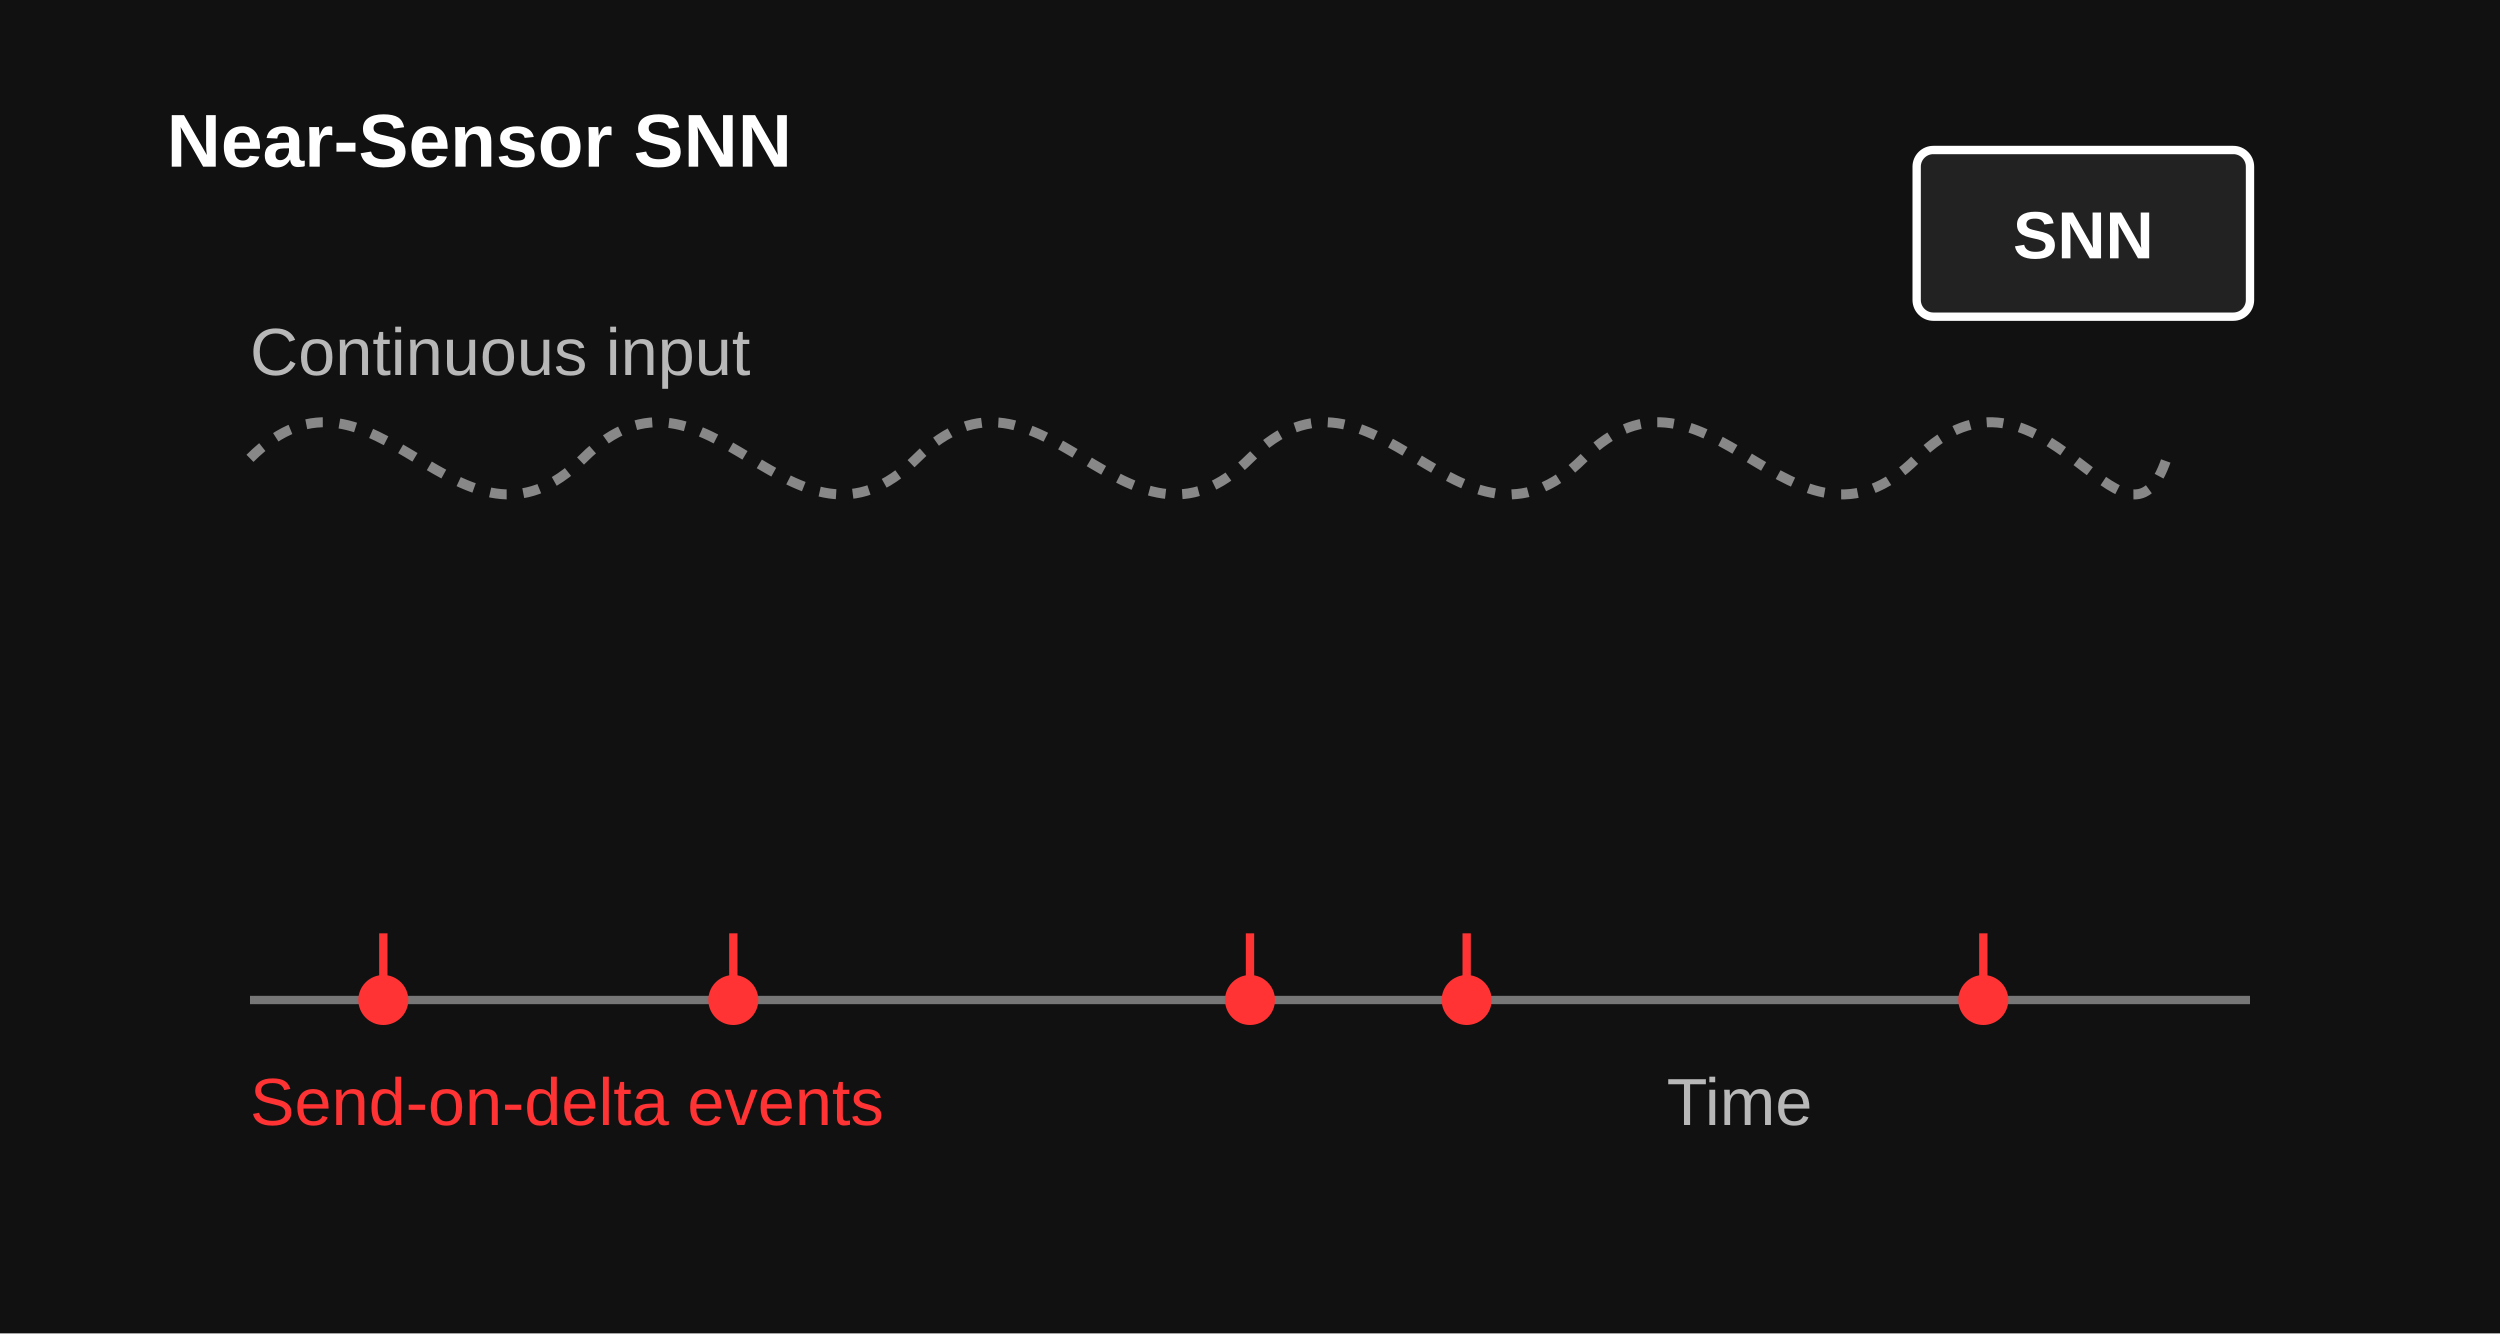
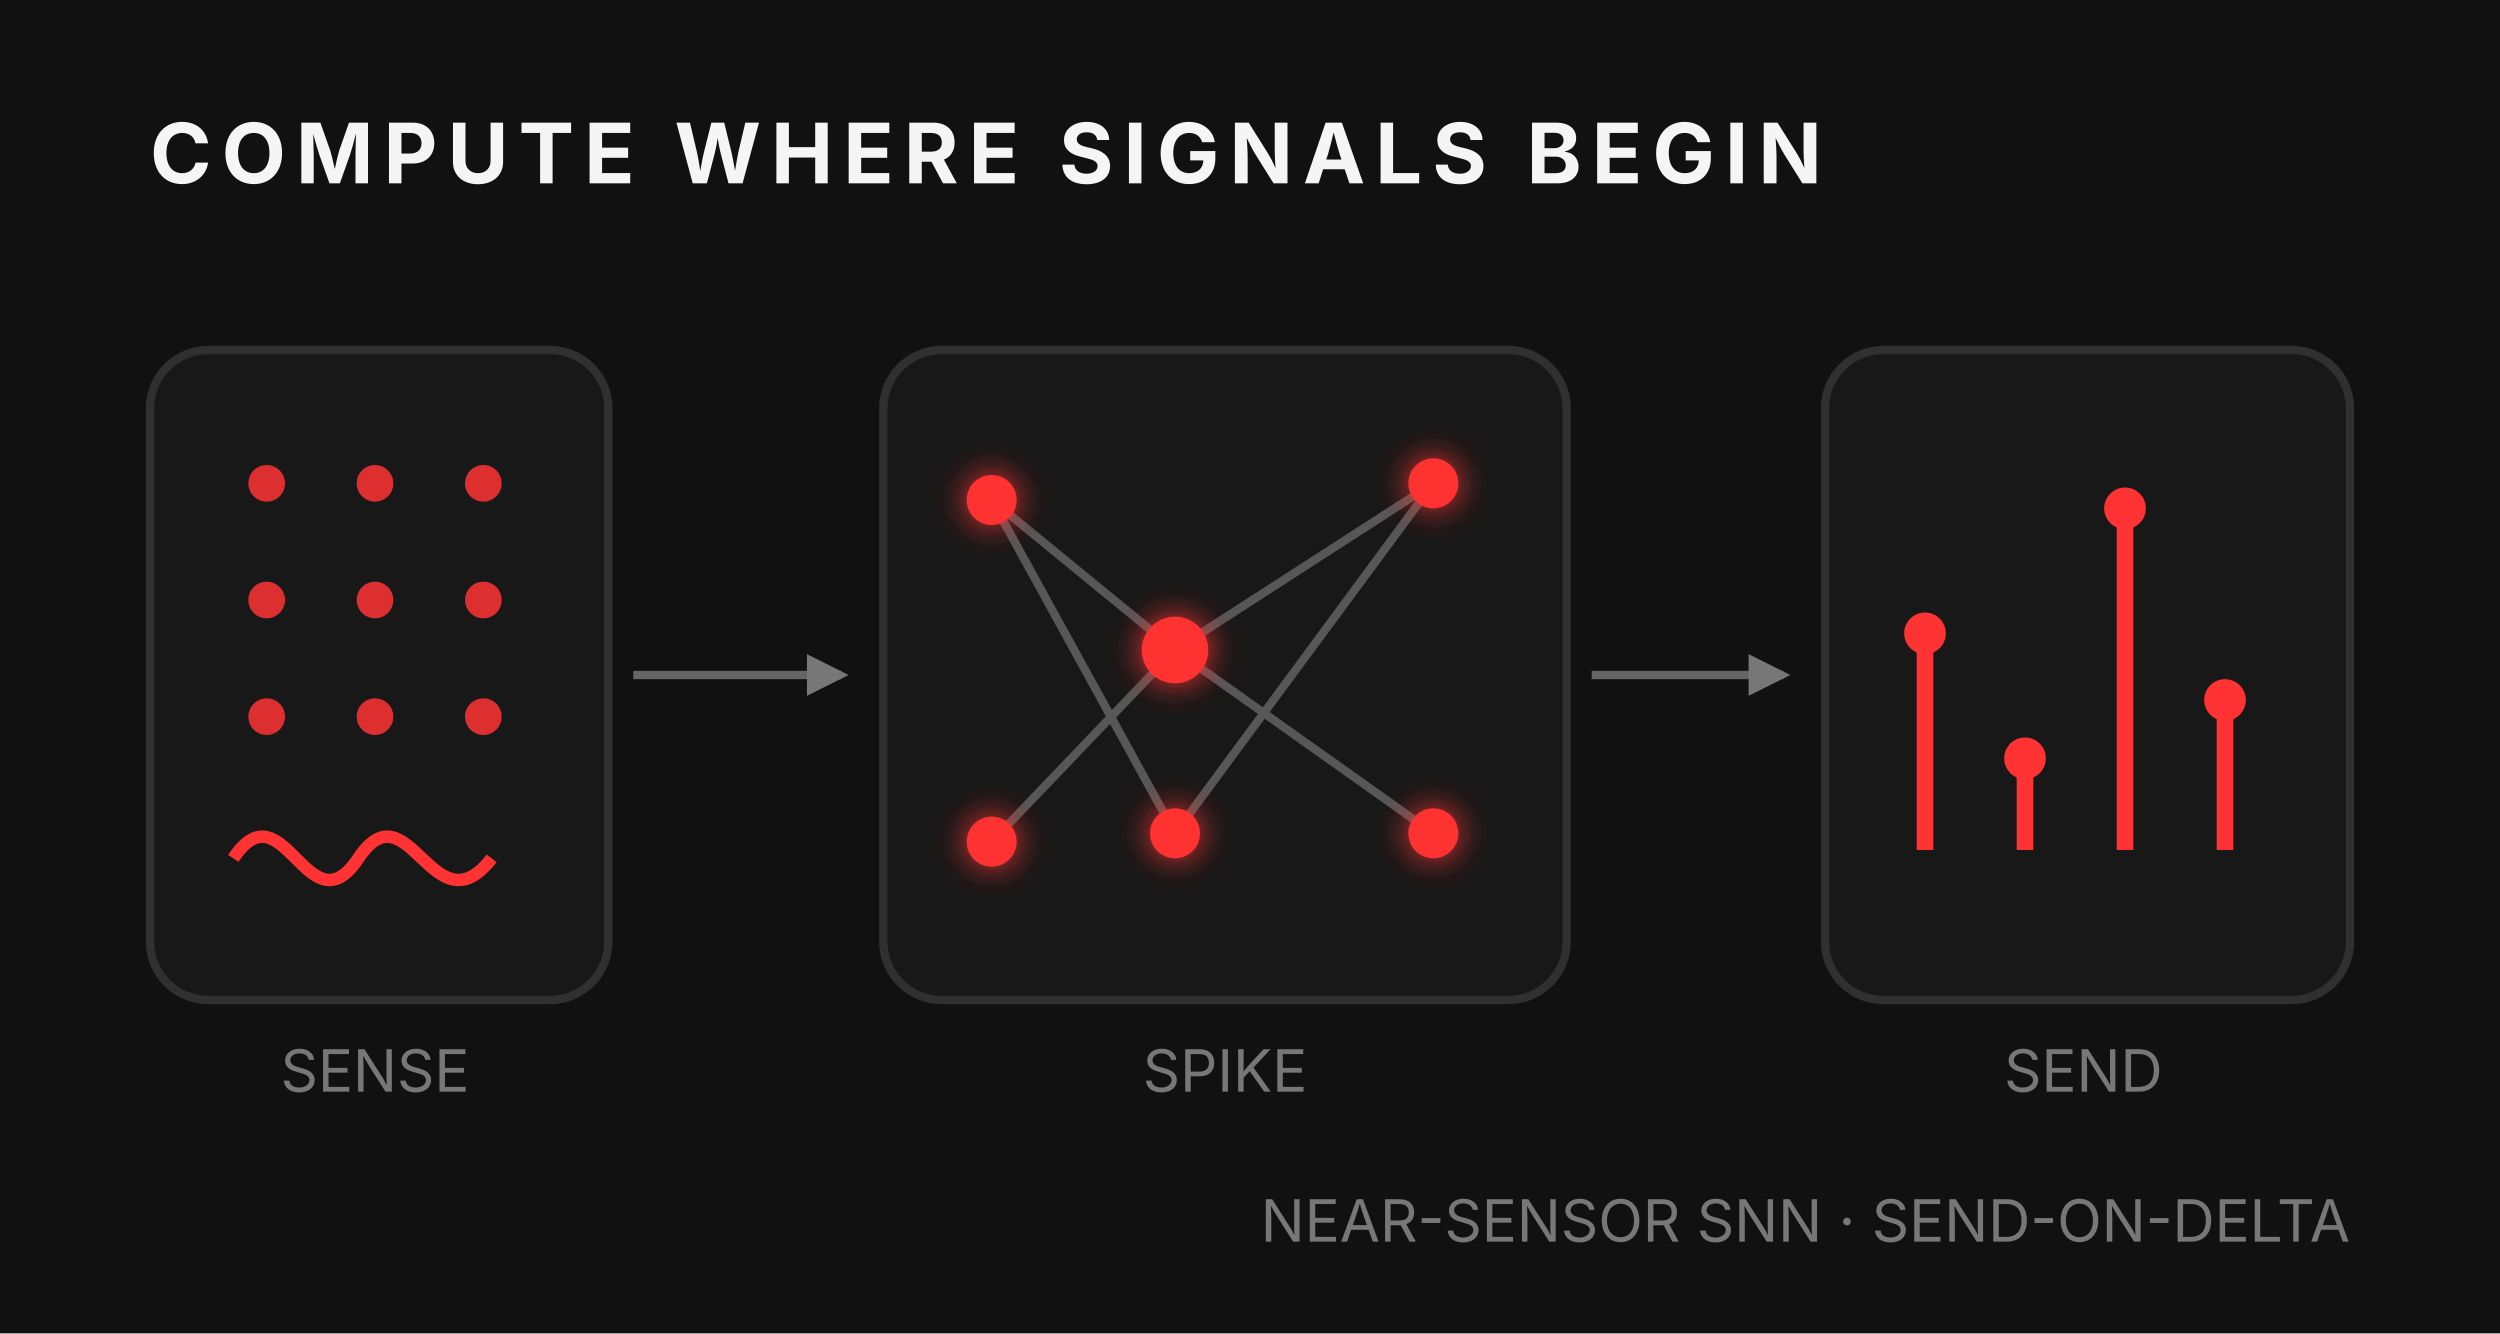
- <svg xmlns="http://www.w3.org/2000/svg" width="300" height="160" viewBox="0 0 300 160">
-   <style>
-     .bg { fill: #111111; }
-     .text-color { fill: #ffffff; }
-     .box-bg { fill: #222222; }
-     :root[data-theme='light'] .bg { fill: #f5f5f5; }
-     :root[data-theme='light'] .text-color { fill: #333333; }
-     :root[data-theme='light'] .box-bg { fill: #ffffff; }
- 
-     .stroke-color { stroke: #ffffff; }
-     :root[data-theme='light'] .stroke-color { stroke: #333333; }
- 
-     .axis-color { stroke: #777777; }
-     :root[data-theme='light'] .axis-color { stroke: #999999; }
- 
-     .dash-stroke { stroke: #888888; }
-     :root[data-theme='light'] .dash-stroke { stroke: #999999; }
- 
-     .red-block { fill: #ff3333; }
-     :root[data-theme='light'] .red-block { fill: #ff3333; opacity: 0.9; }
- 
-     .label { font-family: Arial, sans-serif; font-size: 9px; }
-     .small-label { font-family: Arial, sans-serif; font-size: 8px; }
-   </style>
+ <svg xmlns="http://www.w3.org/2000/svg" width="300" height="160" viewBox="0 0 300 160" role="img" aria-labelledby="title desc">
+   <defs>
+     <filter id="g">
+       <feGaussianBlur stdDeviation="2" result="b" />
+       <feMerge>
+         <feMergeNode in="b" />
+         <feMergeNode in="SourceGraphic" />
+       </feMerge>
+     </filter>
+     <marker id="a" viewBox="0 0 6 6" refX="5" refY="3" markerWidth="5" markerHeight="5" orient="auto">
+       <path d="M0 0l6 3-6 3z" fill="#777" />
+     </marker>
+   </defs>
+   <style>.bg{fill:#111}.ink{fill:#f5f5f5}.muted{fill:#777}.panel{fill:#181818;stroke:#303030}.wire{stroke:#666}:root[data-theme='light'] .bg{fill:#f5f5f5}:root[data-theme='light'] .ink{fill:#171717}:root[data-theme='light'] .panel{fill:#fff;stroke:#d8d8d8}:root[data-theme='light'] .wire{stroke:#999}.t{font-family:Inter,Arial,sans-serif}</style>
  <rect width="300" height="160" class="bg" />
-   <text x="20" y="20" class="label text-color" font-weight="bold">Near-Sensor SNN</text>
-   <path d="M30,55 C45,40 55,70 70,55 C85,40 95,70 110,55 C125,40 135,70 150,55 C165,40 175,70 190,55 C205,40 215,70 230,55 C245,40 255,70 260,55" fill="none" class="dash-stroke" stroke-width="1.2" stroke-dasharray="2,2" />
-   <text x="30" y="45" class="small-label text-color" opacity="0.7">Continuous input</text>
-   <line x1="30" y1="120" x2="270" y2="120" class="axis-color" stroke-width="1" />
-   <circle cx="46" cy="120" r="3" class="red-block" />
-   <circle cx="88" cy="120" r="3" class="red-block" />
-   <circle cx="150" cy="120" r="3" class="red-block" />
-   <circle cx="176" cy="120" r="3" class="red-block" />
-   <circle cx="238" cy="120" r="3" class="red-block" />
-   <line x1="46" y1="120" x2="46" y2="112" stroke="#ff3333" stroke-width="1" />
-   <line x1="88" y1="120" x2="88" y2="112" stroke="#ff3333" stroke-width="1" />
-   <line x1="150" y1="120" x2="150" y2="112" stroke="#ff3333" stroke-width="1" />
-   <line x1="176" y1="120" x2="176" y2="112" stroke="#ff3333" stroke-width="1" />
-   <line x1="238" y1="120" x2="238" y2="112" stroke="#ff3333" stroke-width="1" />
-   <text x="30" y="135" class="small-label red-block" fill="#ff3333">Send-on-delta events</text>
-   <text x="200" y="135" class="small-label text-color" opacity="0.7">Time</text>
-   <rect x="230" y="18" width="40" height="20" rx="2" class="box-bg stroke-color" stroke-width="1" />
-   <text x="250" y="31" class="small-label text-color" text-anchor="middle" font-weight="bold">SNN</text>
+   <text x="18" y="22" class="ink t" font-size="10" font-weight="700" letter-spacing="1.2">COMPUTE WHERE SIGNALS BEGIN</text>
+   <rect x="18" y="42" width="55" height="78" rx="7" class="panel" />
+   <g fill="#ff3333" opacity=".85">
+     <circle cx="32" cy="58" r="2.2" />
+     <circle cx="45" cy="58" r="2.2" />
+     <circle cx="58" cy="58" r="2.2" />
+     <circle cx="32" cy="72" r="2.2" />
+     <circle cx="45" cy="72" r="2.2" />
+     <circle cx="58" cy="72" r="2.2" />
+     <circle cx="32" cy="86" r="2.2" />
+     <circle cx="45" cy="86" r="2.2" />
+     <circle cx="58" cy="86" r="2.2" />
+   </g>
+   <path d="M28 103c6-9 9 9 15 0s9 9 16 0" fill="none" stroke="#ff3333" stroke-width="1.5" />
+   <text x="45" y="131" class="muted t" font-size="7" text-anchor="middle">SENSE</text>
+   <path d="M76 81H101" class="wire" marker-end="url(#a)" />
+   <rect x="106" y="42" width="82" height="78" rx="7" class="panel" />
+   <g class="wire" fill="none" opacity=".8">
+     <path d="M119 60l22 18 31-20M119 60l22 40 31-42M119 101l22-23 31 22" />
+   </g>
+   <g fill="#ff3333" filter="url(#g)">
+     <circle cx="119" cy="60" r="3" />
+     <circle cx="119" cy="101" r="3" />
+     <circle cx="141" cy="78" r="4" />
+     <circle cx="141" cy="100" r="3" />
+     <circle cx="172" cy="58" r="3" />
+     <circle cx="172" cy="100" r="3" />
+   </g>
+   <text x="147" y="131" class="muted t" font-size="7" text-anchor="middle">SPIKE</text>
+   <path d="M191 81H214" class="wire" marker-end="url(#a)" />
+   <rect x="219" y="42" width="63" height="78" rx="7" class="panel" />
+   <path d="M231 102V76M243 102V91M255 102V61M267 102V84" stroke="#ff3333" stroke-width="2" />
+   <g fill="#ff3333">
+     <circle cx="231" cy="76" r="2.5" />
+     <circle cx="243" cy="91" r="2.5" />
+     <circle cx="255" cy="61" r="2.5" />
+     <circle cx="267" cy="84" r="2.5" />
+   </g>
+   <text x="250" y="131" class="muted t" font-size="7" text-anchor="middle">SEND</text>
+   <text x="282" y="149" class="muted t" font-size="7" text-anchor="end">NEAR-SENSOR SNN · SEND-ON-DELTA</text>
</svg>
